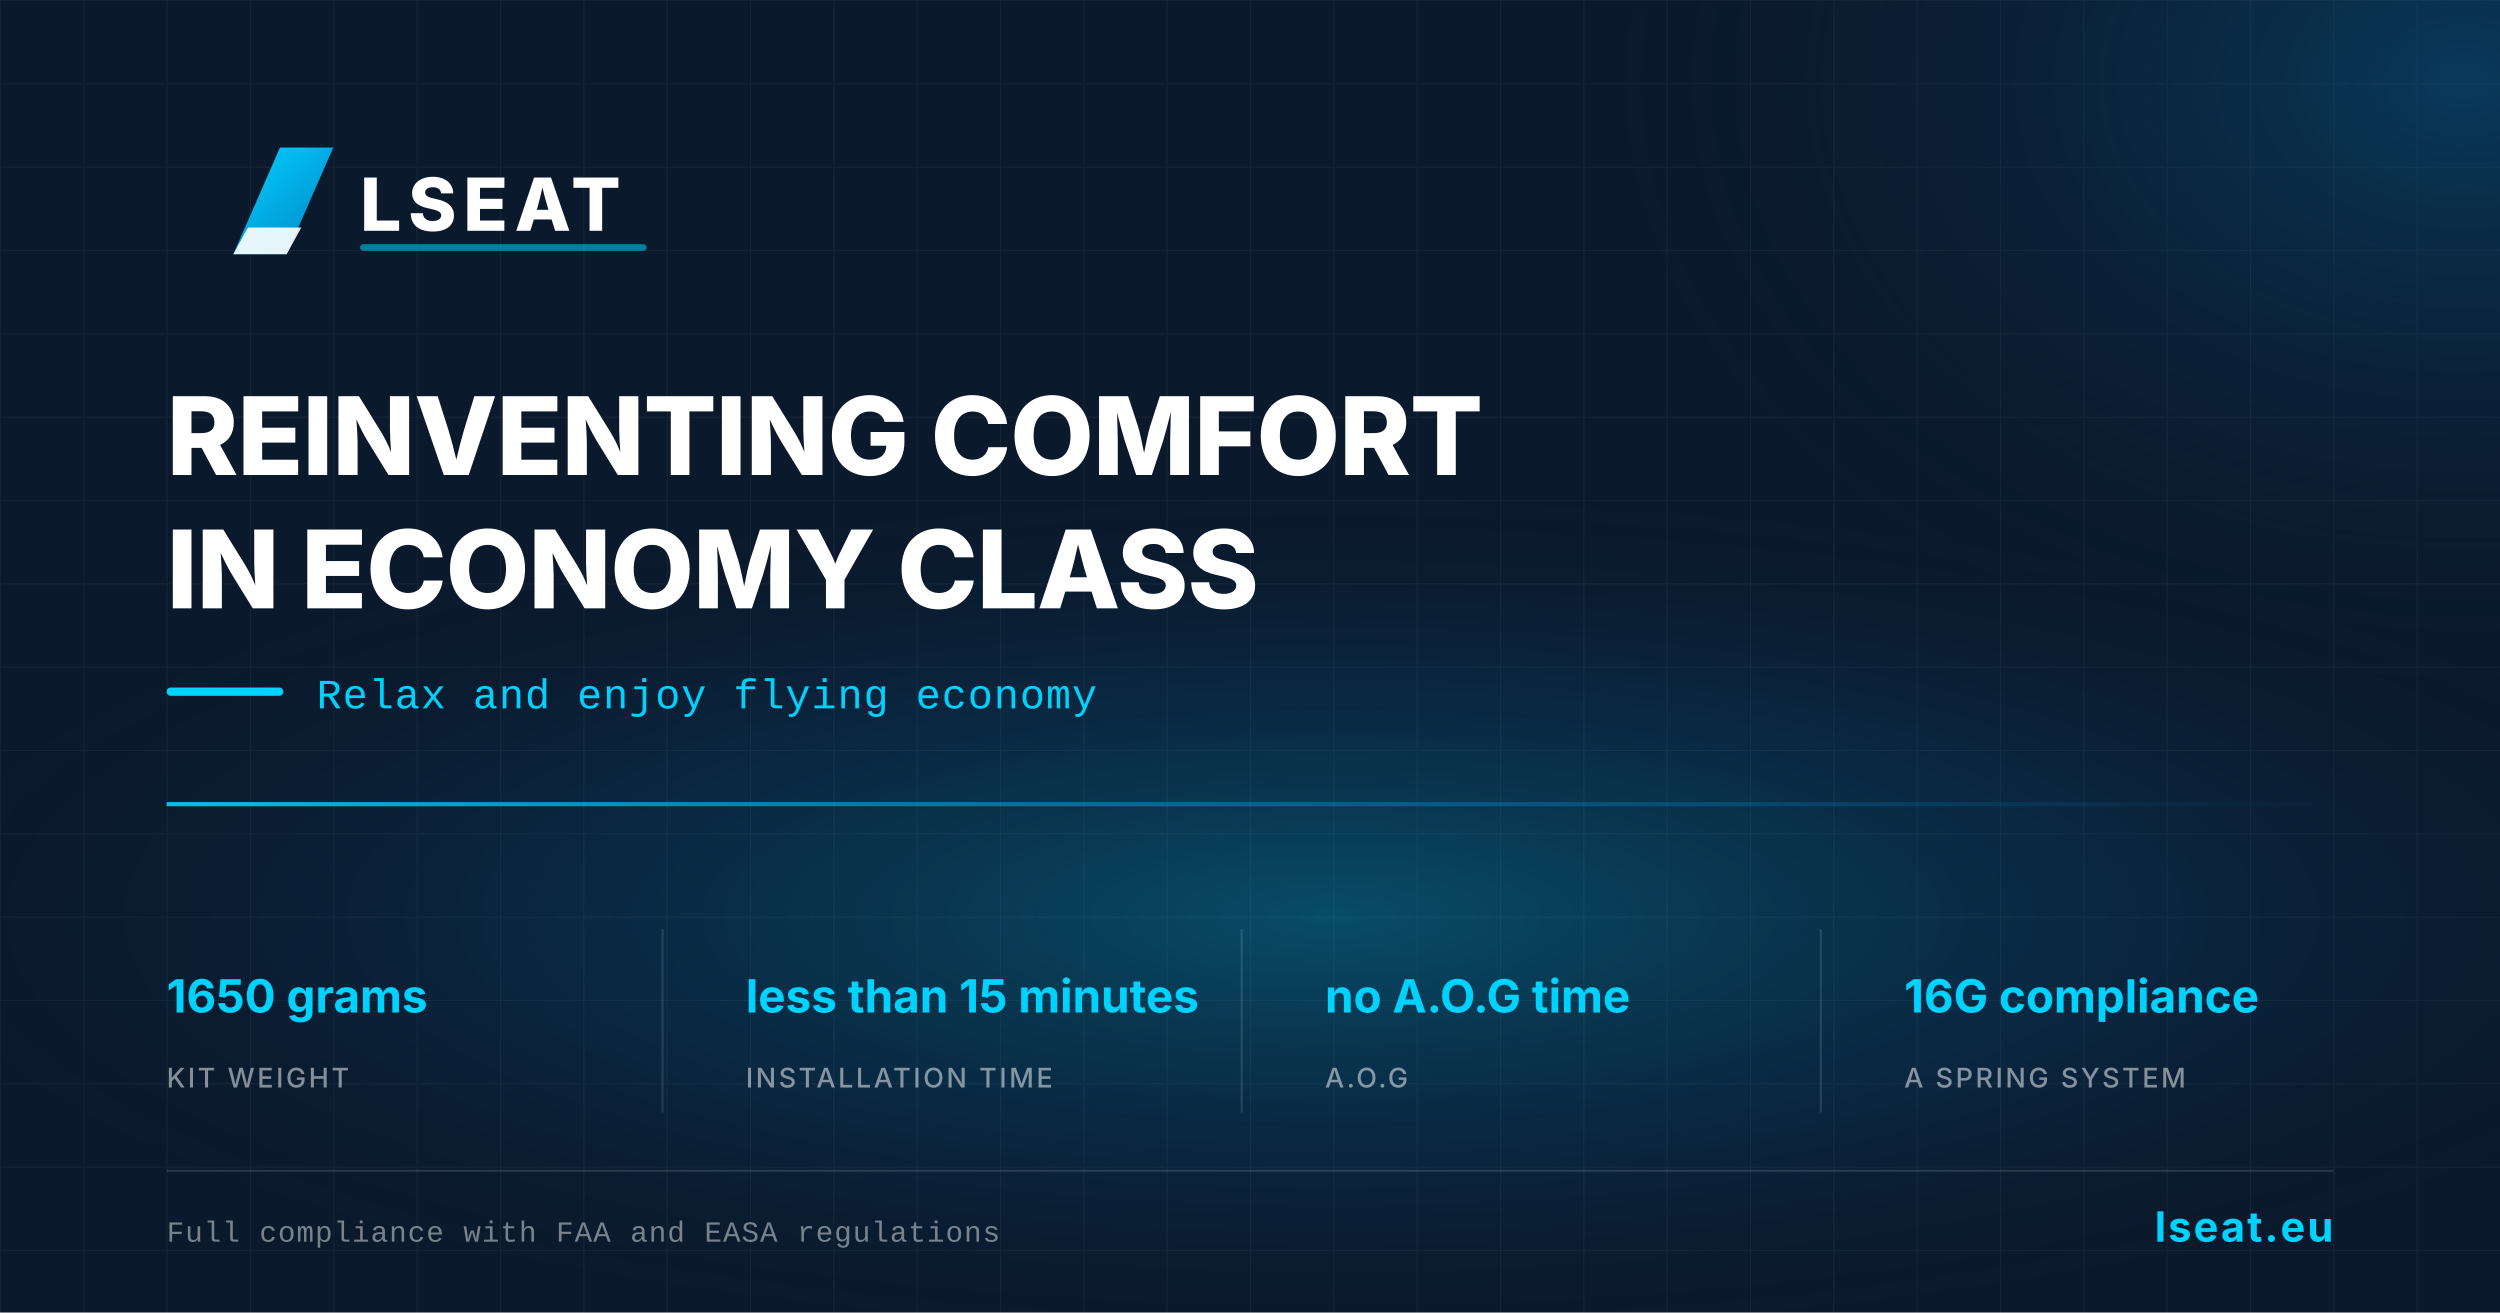
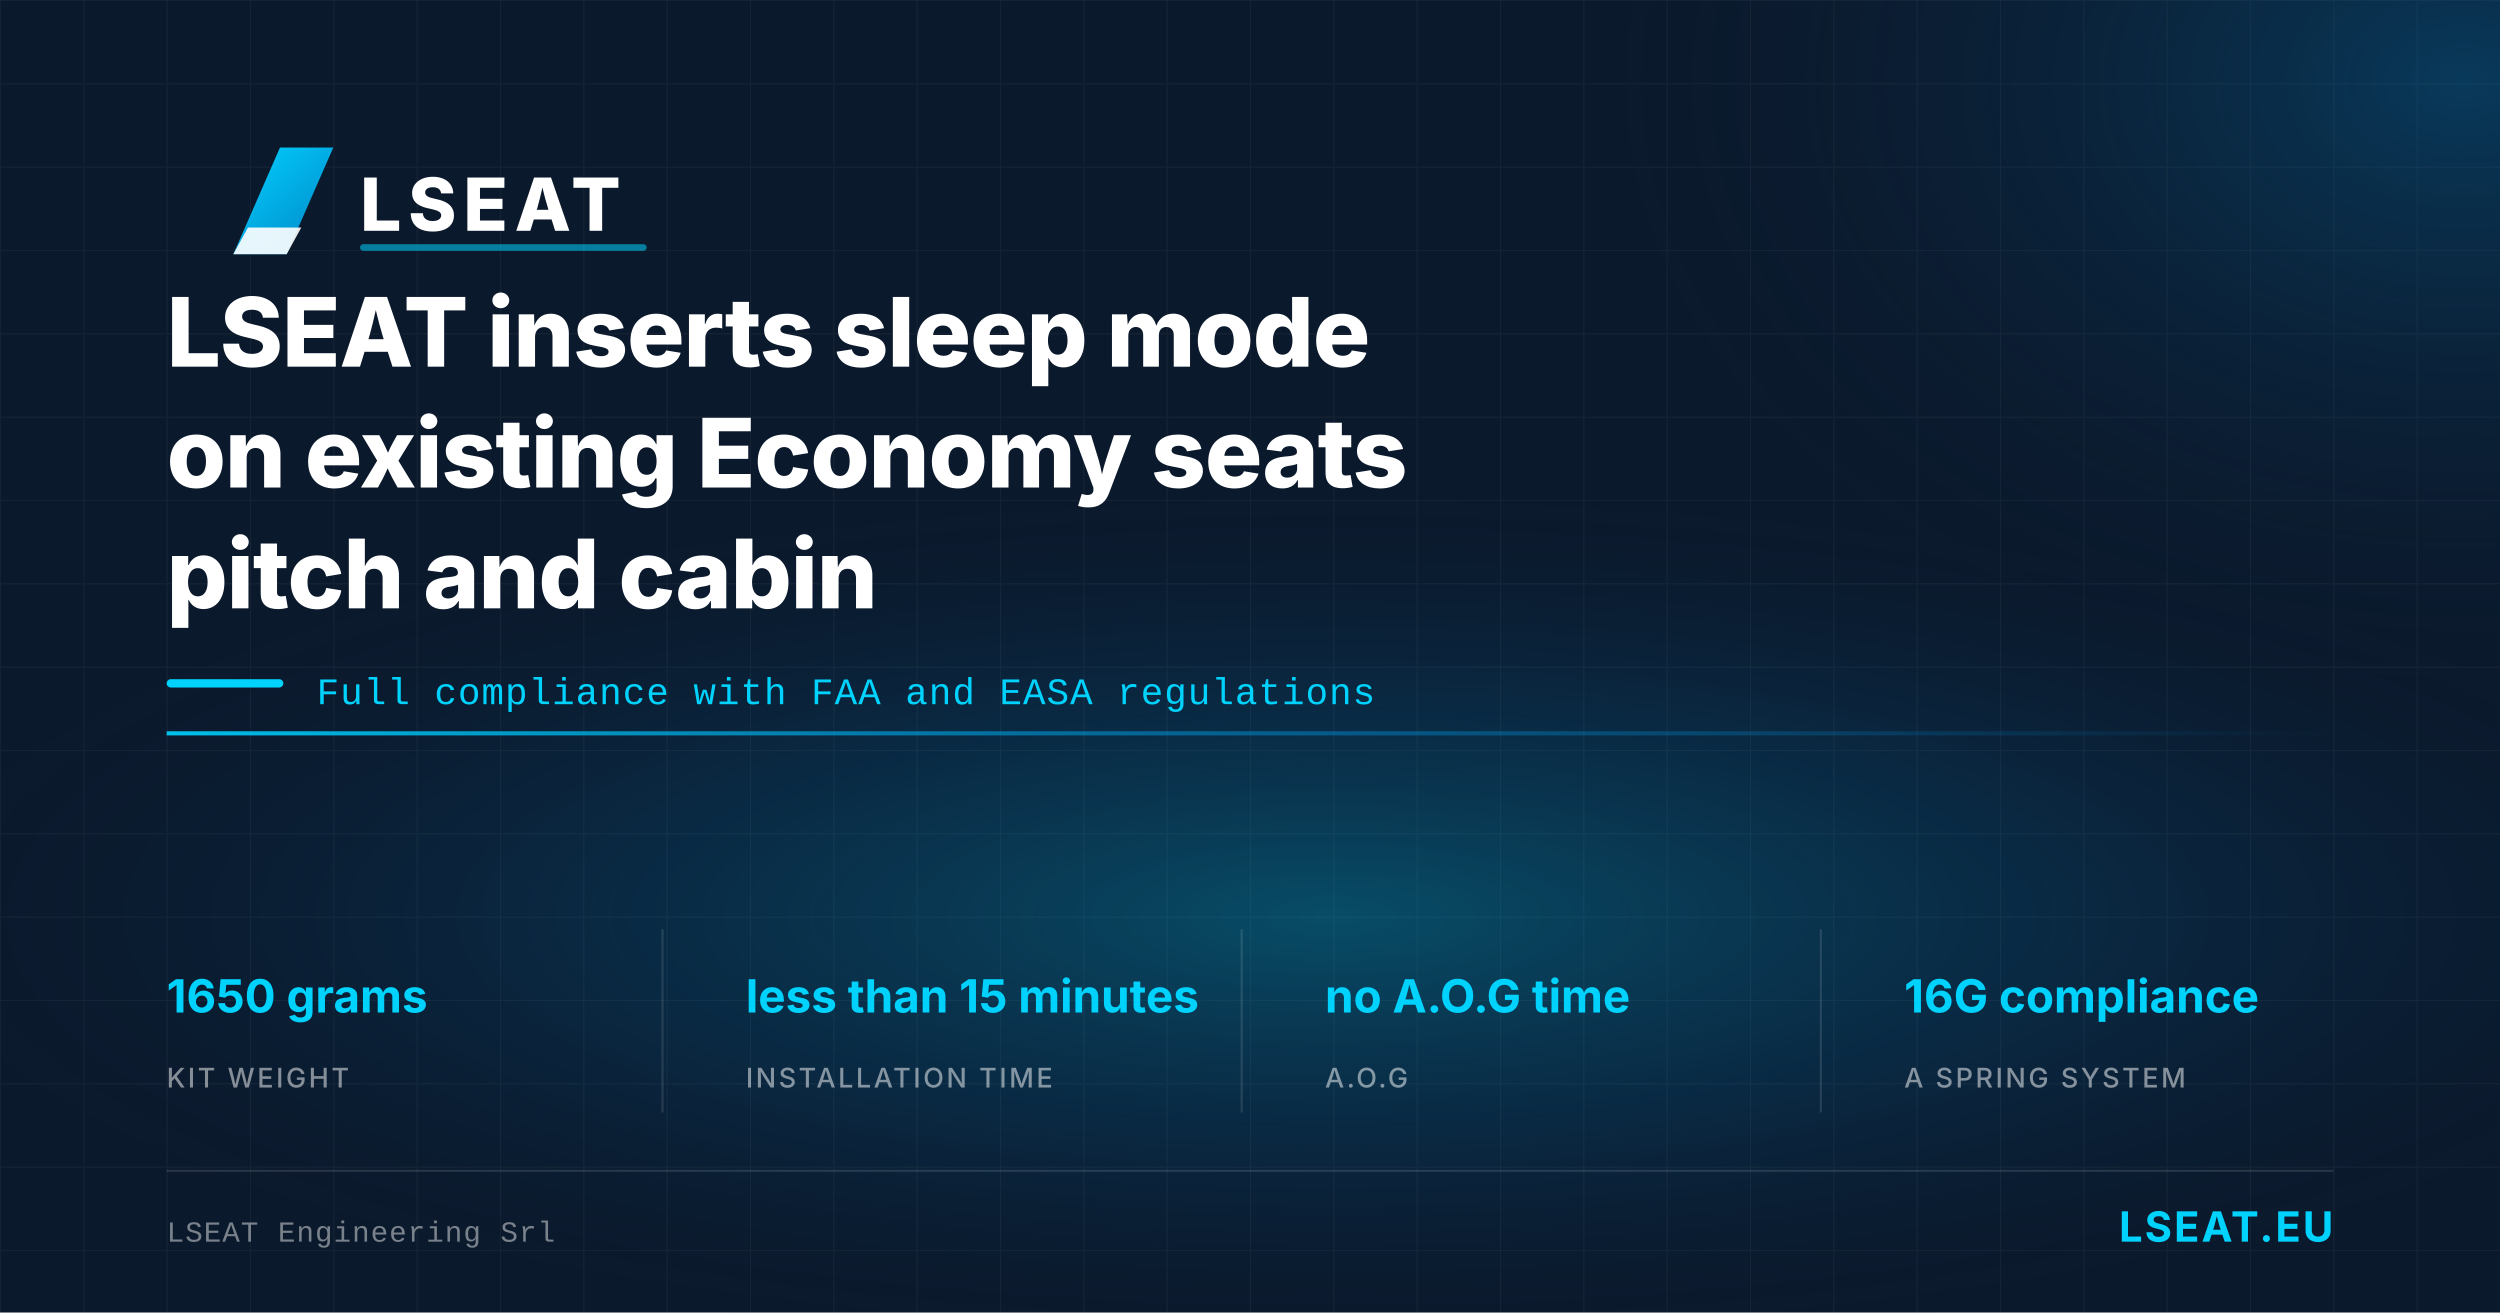
<svg xmlns="http://www.w3.org/2000/svg" width="1200" height="630" viewBox="0 0 1200 630" role="img" aria-labelledby="og-card-title og-card-desc">
  <defs>
    <linearGradient id="og-accent" x1="20" y1="8" x2="50" y2="40" gradientUnits="userSpaceOnUse">
      <stop stop-color="#00D2FE" />
      <stop offset="1" stop-color="#0284C7" />
    </linearGradient>
    <linearGradient id="og-rule" x1="80" y1="0" x2="1120" y2="0" gradientUnits="userSpaceOnUse">
      <stop stop-color="#00D2FE" stop-opacity="0.9" />
      <stop offset="0.55" stop-color="#0284C7" stop-opacity="0.5" />
      <stop offset="1" stop-color="#0284C7" stop-opacity="0" />
    </linearGradient>
    <linearGradient id="og-wordmark" x1="80" y1="0" x2="470" y2="0" gradientUnits="userSpaceOnUse">
      <stop stop-color="#FFFFFF" />
      <stop offset="1" stop-color="#FFFFFF" stop-opacity="0.5" />
    </linearGradient>
    <radialGradient id="og-horizon-glow" cx="0.5" cy="0.5" r="0.5">
      <stop stop-color="#00D2FE" stop-opacity="0.28" />
      <stop offset="0.55" stop-color="#0284C7" stop-opacity="0.12" />
      <stop offset="1" stop-color="#0B192C" stop-opacity="0" />
    </radialGradient>
    <radialGradient id="og-corner-glow" cx="0.5" cy="0.5" r="0.5">
      <stop stop-color="#0284C7" stop-opacity="0.3" />
      <stop offset="1" stop-color="#0B192C" stop-opacity="0" />
    </radialGradient>
    <pattern id="og-grid" width="40" height="40" patternUnits="userSpaceOnUse">
      <path d="M40 0 H0 V40" fill="none" stroke="#FFFFFF" stroke-opacity="0.045" stroke-width="1" />
    </pattern>
  </defs>
  <rect width="1200" height="630" fill="#0B192C" />
  <rect width="1200" height="630" fill="url(#og-grid)" />
  <ellipse cx="640" cy="440" rx="720" ry="210" fill="url(#og-horizon-glow)" />
  <ellipse cx="1180" cy="40" rx="420" ry="300" fill="url(#og-corner-glow)" />
-   <line x1="80" y1="386" x2="1120" y2="386" stroke="url(#og-rule)" stroke-width="2" />
+   <line x1="80" y1="352" x2="1120" y2="352" stroke="url(#og-rule)" stroke-width="2" />
  <g transform="translate(80,58) scale(1.6)">
    <path d="M20 40 L34 8 L50 8 L36 40 Z" fill="url(#og-accent)" />
    <path d="M20 40 L24.4 32 L40.4 32 L36 40 Z" fill="#FFFFFF" fill-opacity="0.9" />
    <text x="58" y="33" fill="#FFFFFF" font-family="'Plus Jakarta Sans', Inter, 'Segoe UI', Arial, system-ui, sans-serif" font-size="22" font-weight="800" letter-spacing="2">LSEAT</text>
    <rect x="58" y="37" width="86" height="2" rx="1" fill="#00D2FE" fill-opacity="0.55" />
  </g>
-   <text x="80" y="228" fill="#FFFFFF" font-family="'Plus Jakarta Sans', Inter, 'Segoe UI', Arial, system-ui, sans-serif" font-size="52" font-weight="800" letter-spacing="-0.5">REINVENTING COMFORT</text>
-   <text x="80" y="292" fill="#FFFFFF" font-family="'Plus Jakarta Sans', Inter, 'Segoe UI', Arial, system-ui, sans-serif" font-size="52" font-weight="800" letter-spacing="-0.5">IN ECONOMY CLASS</text>
-   <rect x="80" y="330" width="56" height="4" rx="2" fill="#00D2FE" />
-   <text x="152" y="340" fill="#00D2FE" font-family="'JetBrains Mono', 'Fira Code', Consolas, 'Courier New', monospace" font-size="20" font-weight="500" letter-spacing="0.5">Relax and enjoy flying economy</text>
+   <text x="80" y="176" fill="#FFFFFF" font-family="'Plus Jakarta Sans', Inter, 'Segoe UI', Arial, system-ui, sans-serif" font-size="46" font-weight="800" letter-spacing="-0.5">LSEAT inserts sleep mode</text>
+   <text x="80" y="234" fill="#FFFFFF" font-family="'Plus Jakarta Sans', Inter, 'Segoe UI', Arial, system-ui, sans-serif" font-size="46" font-weight="800" letter-spacing="-0.5">on existing Economy seats</text>
+   <text x="80" y="292" fill="#FFFFFF" font-family="'Plus Jakarta Sans', Inter, 'Segoe UI', Arial, system-ui, sans-serif" font-size="46" font-weight="800" letter-spacing="-0.5">pitch and cabin</text>
+   <rect x="80" y="326" width="56" height="4" rx="2" fill="#00D2FE" />
+   <text x="152" y="338" fill="#00D2FE" font-family="'JetBrains Mono', 'Fira Code', Consolas, 'Courier New', monospace" font-size="18" font-weight="500" letter-spacing="0.5">Full compliance with FAA and EASA regulations</text>
  <g font-family="'Plus Jakarta Sans', Inter, 'Segoe UI', Arial, system-ui, sans-serif">
    <line x1="318" y1="446" x2="318" y2="534" stroke="#FFFFFF" stroke-opacity="0.12" stroke-width="1" />
    <line x1="596" y1="446" x2="596" y2="534" stroke="#FFFFFF" stroke-opacity="0.12" stroke-width="1" />
    <line x1="874" y1="446" x2="874" y2="534" stroke="#FFFFFF" stroke-opacity="0.12" stroke-width="1" />
    <text x="80" y="486" fill="#00D2FE" font-size="22" font-weight="700">1650 grams</text>
    <text x="80" y="522" fill="#FFFFFF" fill-opacity="0.5" font-size="13" font-weight="500" letter-spacing="1.2">KIT WEIGHT</text>
    <text x="358" y="486" fill="#00D2FE" font-size="22" font-weight="700">less than 15 minutes</text>
    <text x="358" y="522" fill="#FFFFFF" fill-opacity="0.5" font-size="13" font-weight="500" letter-spacing="1.2">INSTALLATION TIME</text>
    <text x="636" y="486" fill="#00D2FE" font-size="22" font-weight="700">no A.O.G time</text>
    <text x="636" y="522" fill="#FFFFFF" fill-opacity="0.5" font-size="13" font-weight="500" letter-spacing="1.2">A.O.G</text>
    <text x="914" y="486" fill="#00D2FE" font-size="22" font-weight="700">16G compliance</text>
    <text x="914" y="522" fill="#FFFFFF" fill-opacity="0.5" font-size="13" font-weight="500" letter-spacing="1.2">A SPRING SYSTEM</text>
  </g>
  <line x1="80" y1="562" x2="1120" y2="562" stroke="#FFFFFF" stroke-opacity="0.12" stroke-width="1" />
-   <text x="80" y="596" fill="#FFFFFF" fill-opacity="0.45" font-family="'JetBrains Mono', 'Fira Code', Consolas, 'Courier New', monospace" font-size="14" font-weight="500" letter-spacing="0.5">Full compliance with FAA and EASA regulations</text>
-   <text x="1120" y="596" text-anchor="end" fill="#00D2FE" font-family="'Plus Jakarta Sans', Inter, 'Segoe UI', Arial, system-ui, sans-serif" font-size="20" font-weight="700" letter-spacing="1">lseat.eu</text>
+   <text x="80" y="596" fill="#FFFFFF" fill-opacity="0.45" font-family="'JetBrains Mono', 'Fira Code', Consolas, 'Courier New', monospace" font-size="14" font-weight="500" letter-spacing="0.5">LSEAT Engineering Srl</text>
+   <text x="1120" y="596" text-anchor="end" fill="#00D2FE" font-family="'Plus Jakarta Sans', Inter, 'Segoe UI', Arial, system-ui, sans-serif" font-size="20" font-weight="700" letter-spacing="1">LSEAT.EU</text>
</svg>
